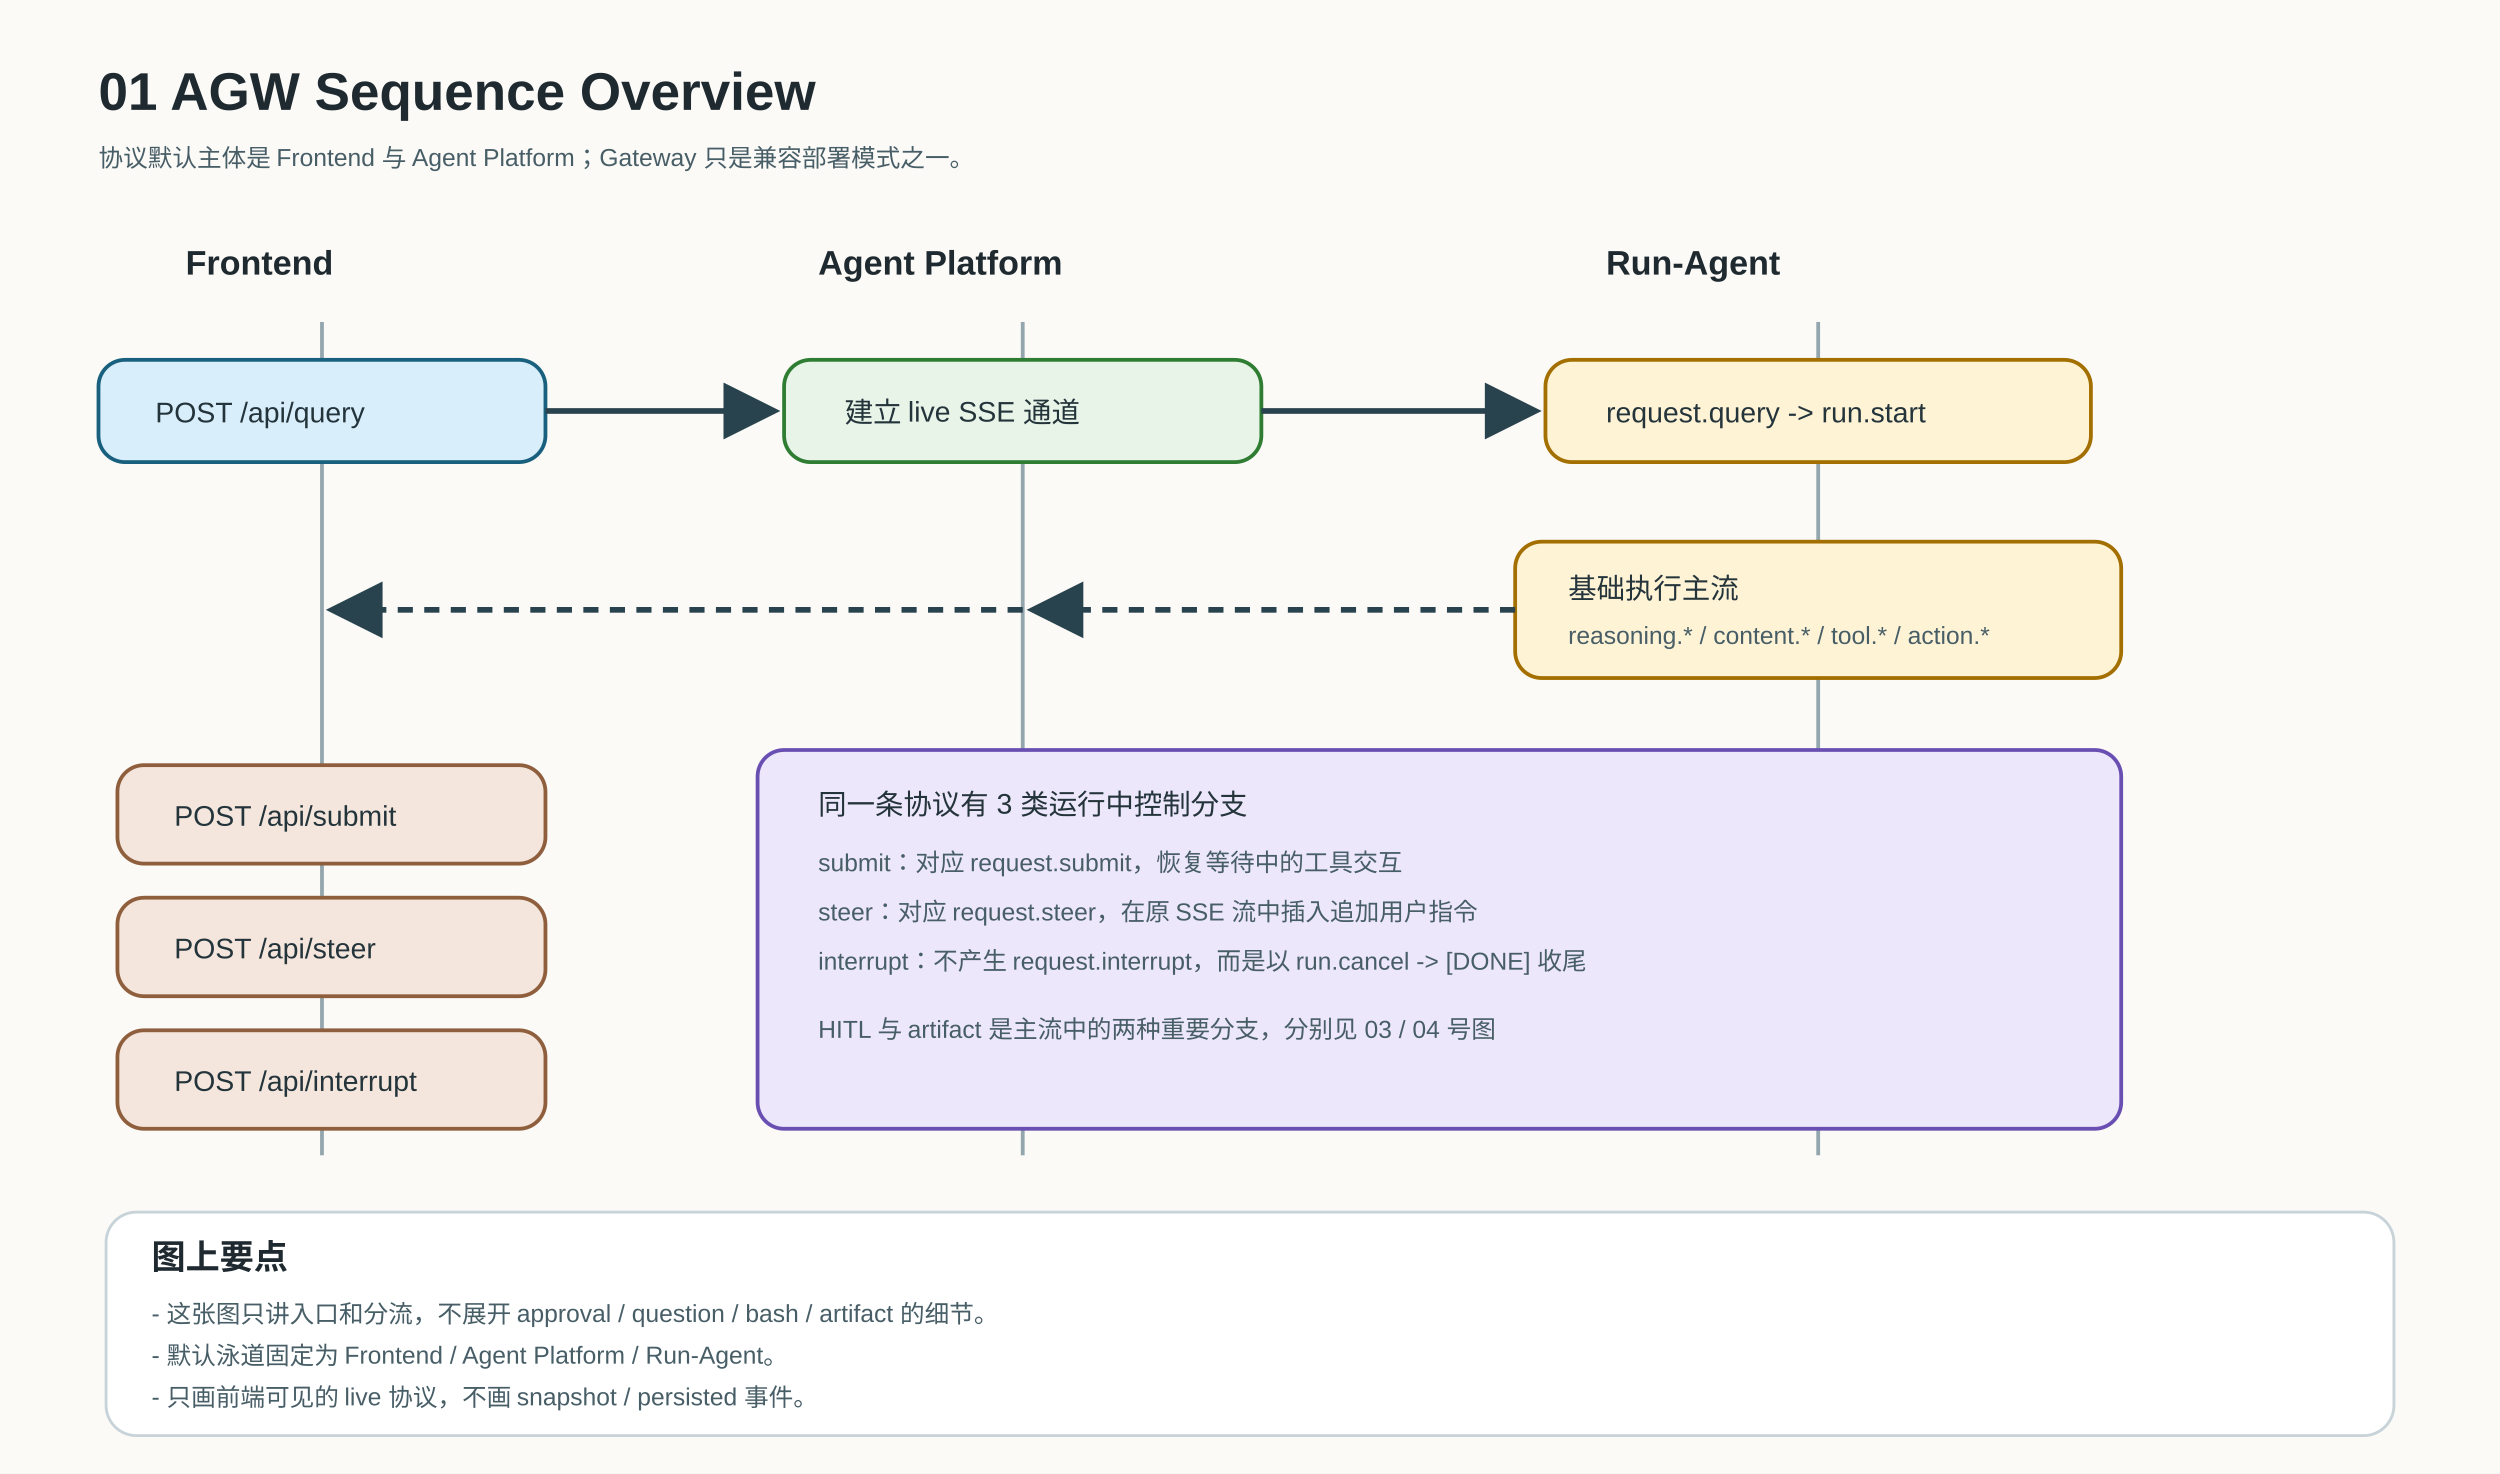
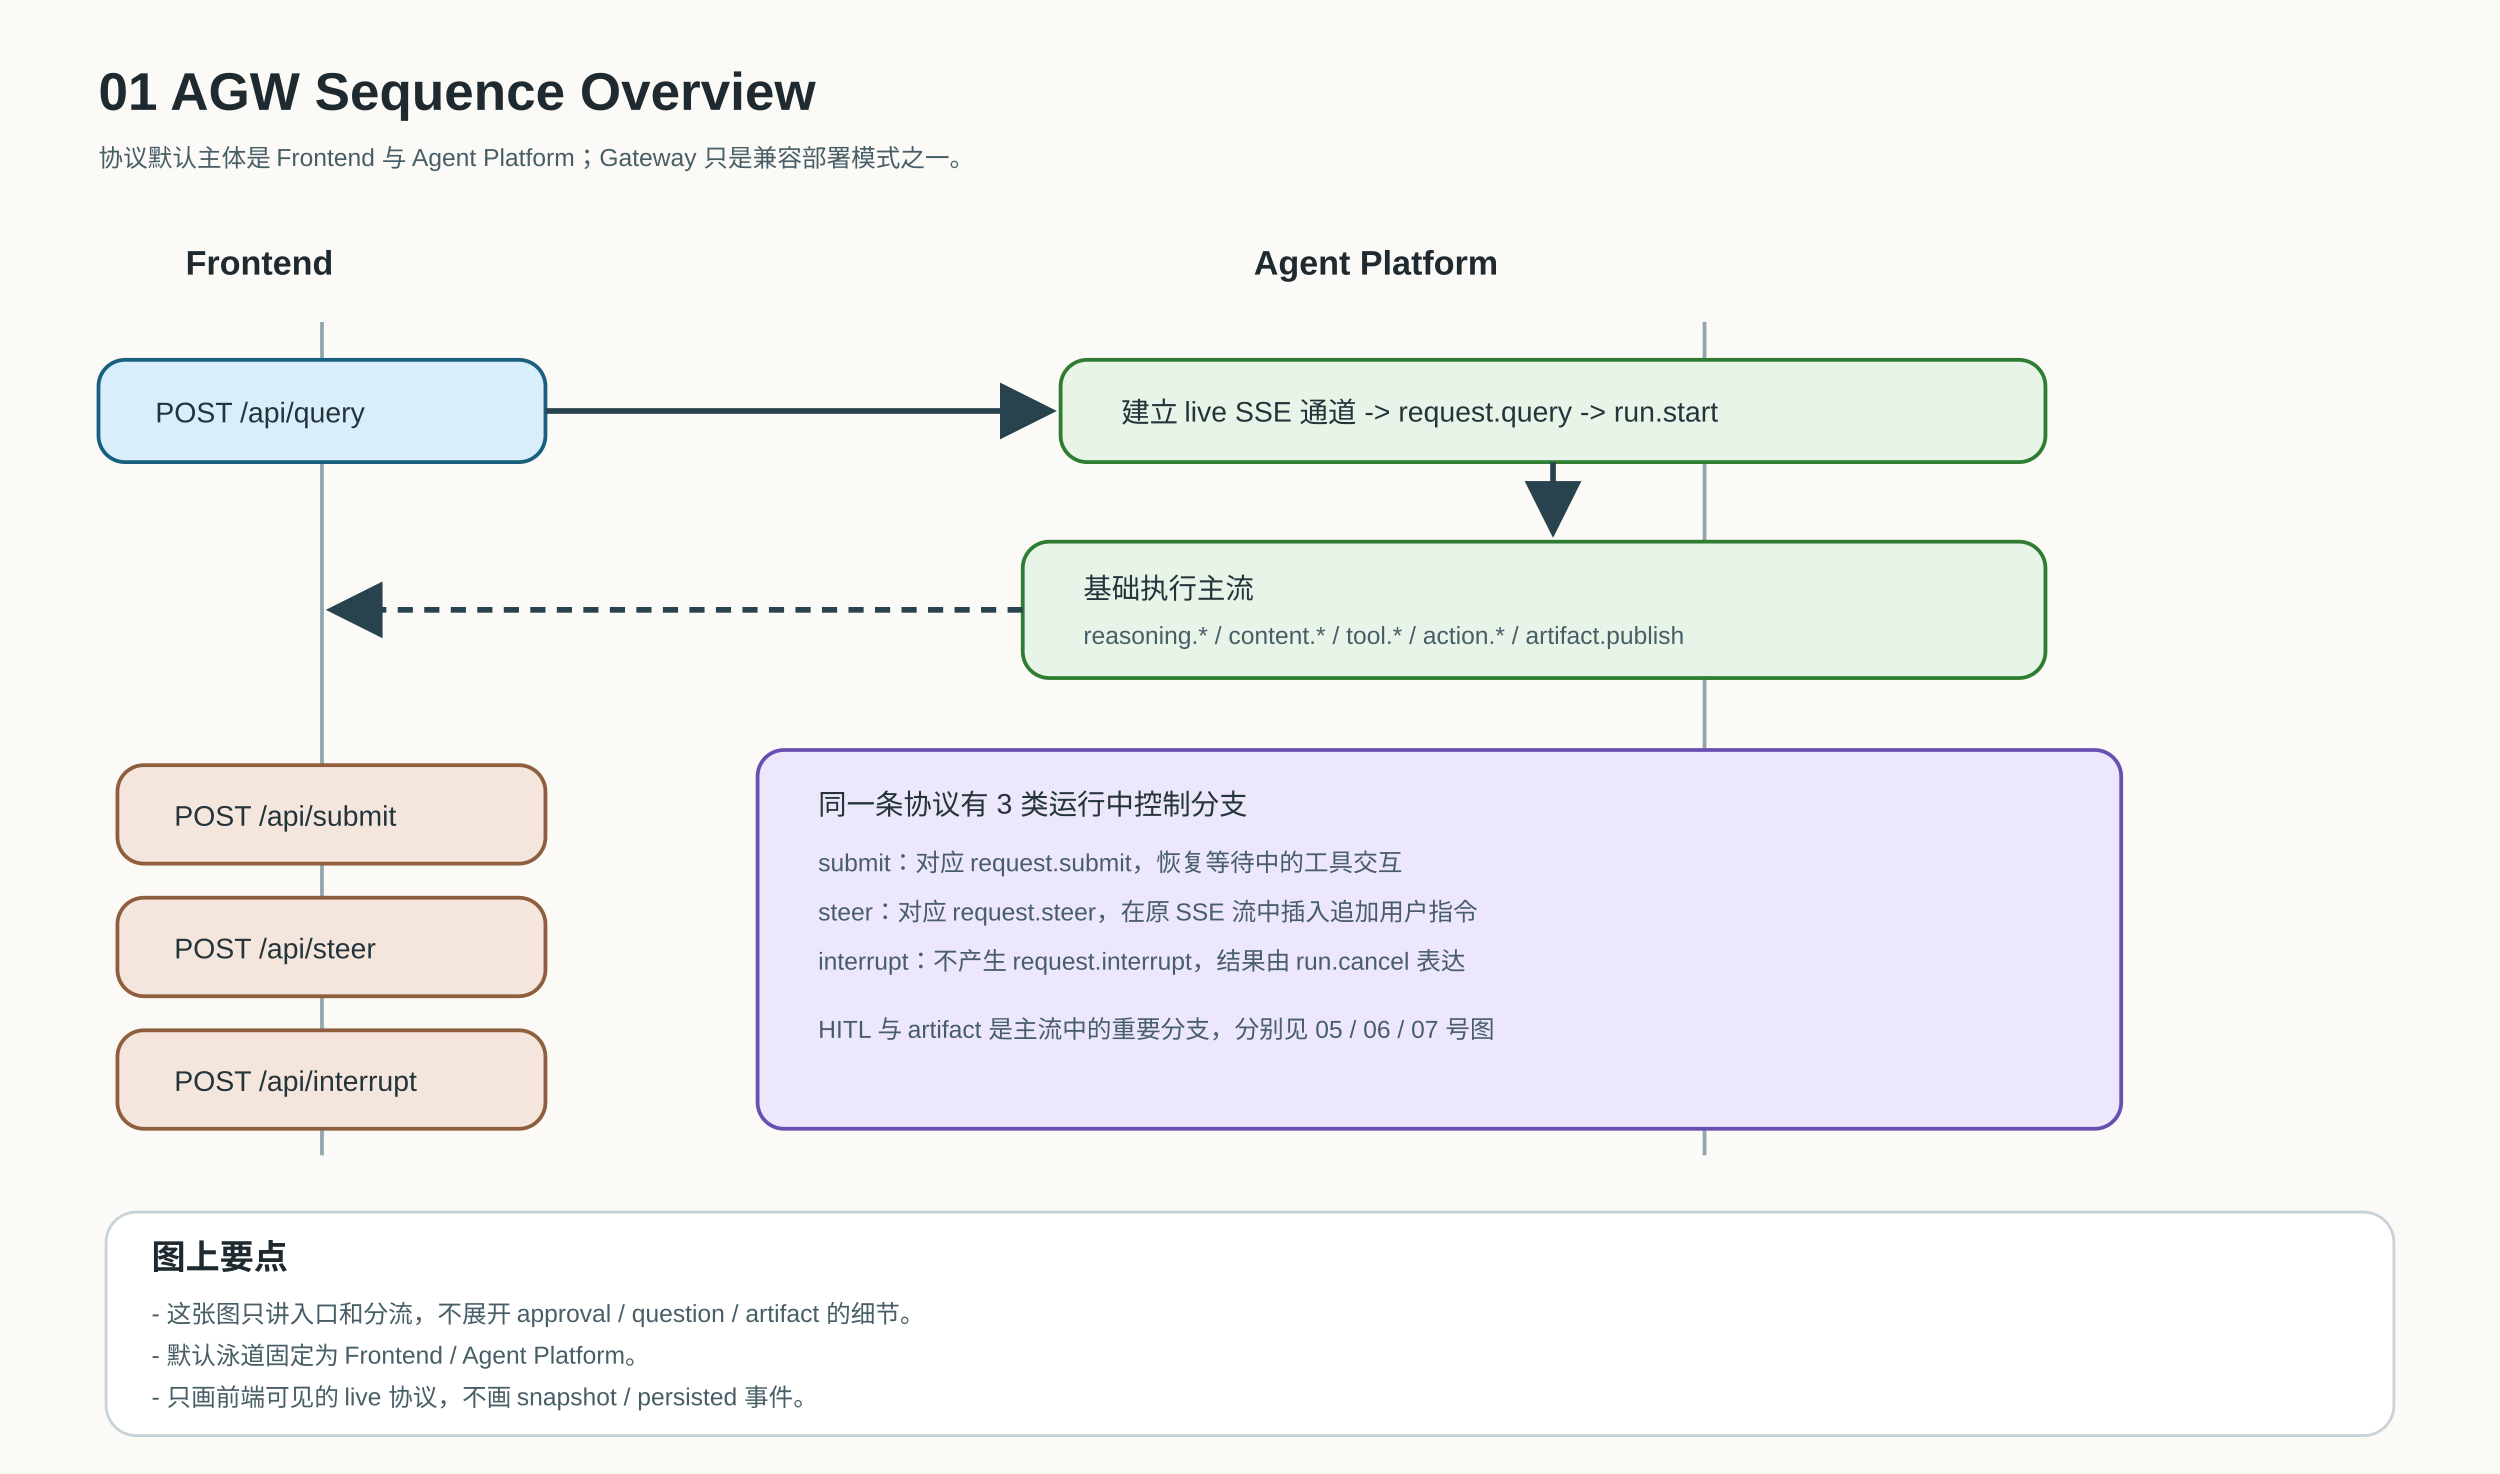
<svg xmlns="http://www.w3.org/2000/svg" width="1320" height="778" viewBox="0 0 1320 778" role="img" aria-labelledby="title desc">
  <defs>
    <marker id="arrow" markerWidth="10" markerHeight="10" refX="8" refY="5" orient="auto" markerUnits="strokeWidth">
      <path d="M0,0 L10,5 L0,10 z" fill="#29434e" />
    </marker>
    <style>
    .bg { fill: #fbfaf7; }
    .lane { stroke: #93a6ad; stroke-width: 2; }
    .node { stroke-width: 2; rx: 14; ry: 14; }
    .front { fill: #d9eefb; stroke: #19607e; }
    .platform { fill: #e8f4e8; stroke: #2e7d32; }
-     .run { fill: #fff3d6; stroke: #a36f00; }
    .note { fill: #f4e6dc; stroke: #8f5f3d; }
    .accent { fill: #ede7fb; stroke: #6a4fb3; }
    .title { font: 700 28px "Helvetica Neue", Arial, sans-serif; fill: #1f2a30; }
    .subtitle { font: 600 18px "Helvetica Neue", Arial, sans-serif; fill: #1f2a30; }
    .text { font: 500 15px "Helvetica Neue", Arial, sans-serif; fill: #24343b; }
    .small { font: 500 13px "Helvetica Neue", Arial, sans-serif; fill: #485e67; }
    .tiny { font: 500 12px "Helvetica Neue", Arial, sans-serif; fill: #566c74; }
    .arrow { stroke: #29434e; stroke-width: 3; fill: none; marker-end: url(#arrow); }
    .dashed { stroke-dasharray: 8 6; }
    .panel { fill: #ffffff; stroke: #c7d3d8; stroke-width: 1.5; rx: 16; ry: 16; }
  </style>
  </defs>
  <rect class="bg" x="0" y="0" width="1320" height="778" />
  <text class="title" x="52" y="58">01 AGW Sequence Overview</text>
  <text class="small" x="52" y="88">协议默认主体是 Frontend 与 Agent Platform；Gateway 只是兼容部署模式之一。</text>
  <text class="subtitle" x="98" y="145">Frontend</text>
-   <text class="subtitle" x="432" y="145">Agent Platform</text>
-   <text class="subtitle" x="848" y="145">Run-Agent</text>
+   <text class="subtitle" x="662" y="145">Agent Platform</text>
  <line class="lane" x1="170" y1="170" x2="170" y2="610" />
-   <line class="lane" x1="540" y1="170" x2="540" y2="610" />
-   <line class="lane" x1="960" y1="170" x2="960" y2="610" />
+   <line class="lane" x1="900" y1="170" x2="900" y2="610" />
  <rect class="node front" x="52" y="190" width="236" height="54" />
  <text class="text" x="82" y="223">POST /api/query</text>
-   <rect class="node platform" x="414" y="190" width="252" height="54" />
-   <text class="text" x="446" y="223">建立 live SSE 通道</text>
-   <rect class="node run" x="816" y="190" width="288" height="54" />
-   <text class="text" x="848" y="223">request.query -&gt; run.start</text>
-   <path class="arrow" d="M288 217 H406" />
-   <path class="arrow" d="M666 217 H808" />
-   <rect class="node run" x="800" y="286" width="320" height="72" />
-   <text class="text" x="828" y="316">基础执行主流</text>
-   <text class="small" x="828" y="340">reasoning.* / content.* / tool.* / action.*</text>
-   <path class="arrow dashed" d="M800 322 H548" />
+   <rect class="node platform" x="560" y="190" width="520" height="54" />
+   <text class="text" x="592" y="223">建立 live SSE 通道 -&gt; request.query -&gt; run.start</text>
+   <path class="arrow" d="M288 217 H552" />
+   <rect class="node platform" x="540" y="286" width="540" height="72" />
+   <text class="text" x="572" y="316">基础执行主流</text>
+   <text class="small" x="572" y="340">reasoning.* / content.* / tool.* / action.* / artifact.publish</text>
+   <path class="arrow" d="M820 244 V278" />
  <path class="arrow dashed" d="M540 322 H178" />
  <rect class="node note" x="62" y="404" width="226" height="52" />
  <text class="text" x="92" y="436">POST /api/submit</text>
  <rect class="node note" x="62" y="474" width="226" height="52" />
  <text class="text" x="92" y="506">POST /api/steer</text>
  <rect class="node note" x="62" y="544" width="226" height="52" />
  <text class="text" x="92" y="576">POST /api/interrupt</text>
  <rect class="node accent" x="400" y="396" width="720" height="200" />
  <text class="text" x="432" y="430">同一条协议有 3 类运行中控制分支</text>
  <text class="small" x="432" y="460">submit：对应 request.submit，恢复等待中的工具交互</text>
  <text class="small" x="432" y="486">steer：对应 request.steer，在原 SSE 流中插入追加用户指令</text>
-   <text class="small" x="432" y="512">interrupt：不产生 request.interrupt，而是以 run.cancel -&gt; [DONE] 收尾</text>
-   <text class="small" x="432" y="548">HITL 与 artifact 是主流中的两种重要分支，分别见 03 / 04 号图</text>
+   <text class="small" x="432" y="512">interrupt：不产生 request.interrupt，结果由 run.cancel 表达</text>
+   <text class="small" x="432" y="548">HITL 与 artifact 是主流中的重要分支，分别见 05 / 06 / 07 号图</text>
  <rect class="panel" x="56" y="640" width="1208" height="118" />
  <text class="subtitle" x="80" y="670">图上要点</text>
-   <text class="small" x="80" y="698">- 这张图只讲入口和分流，不展开 approval / question / bash / artifact 的细节。</text>
-   <text class="small" x="80" y="720">- 默认泳道固定为 Frontend / Agent Platform / Run-Agent。</text>
+   <text class="small" x="80" y="698">- 这张图只讲入口和分流，不展开 approval / question / artifact 的细节。</text>
+   <text class="small" x="80" y="720">- 默认泳道固定为 Frontend / Agent Platform。</text>
  <text class="small" x="80" y="742">- 只画前端可见的 live 协议，不画 snapshot / persisted 事件。</text>
</svg>
